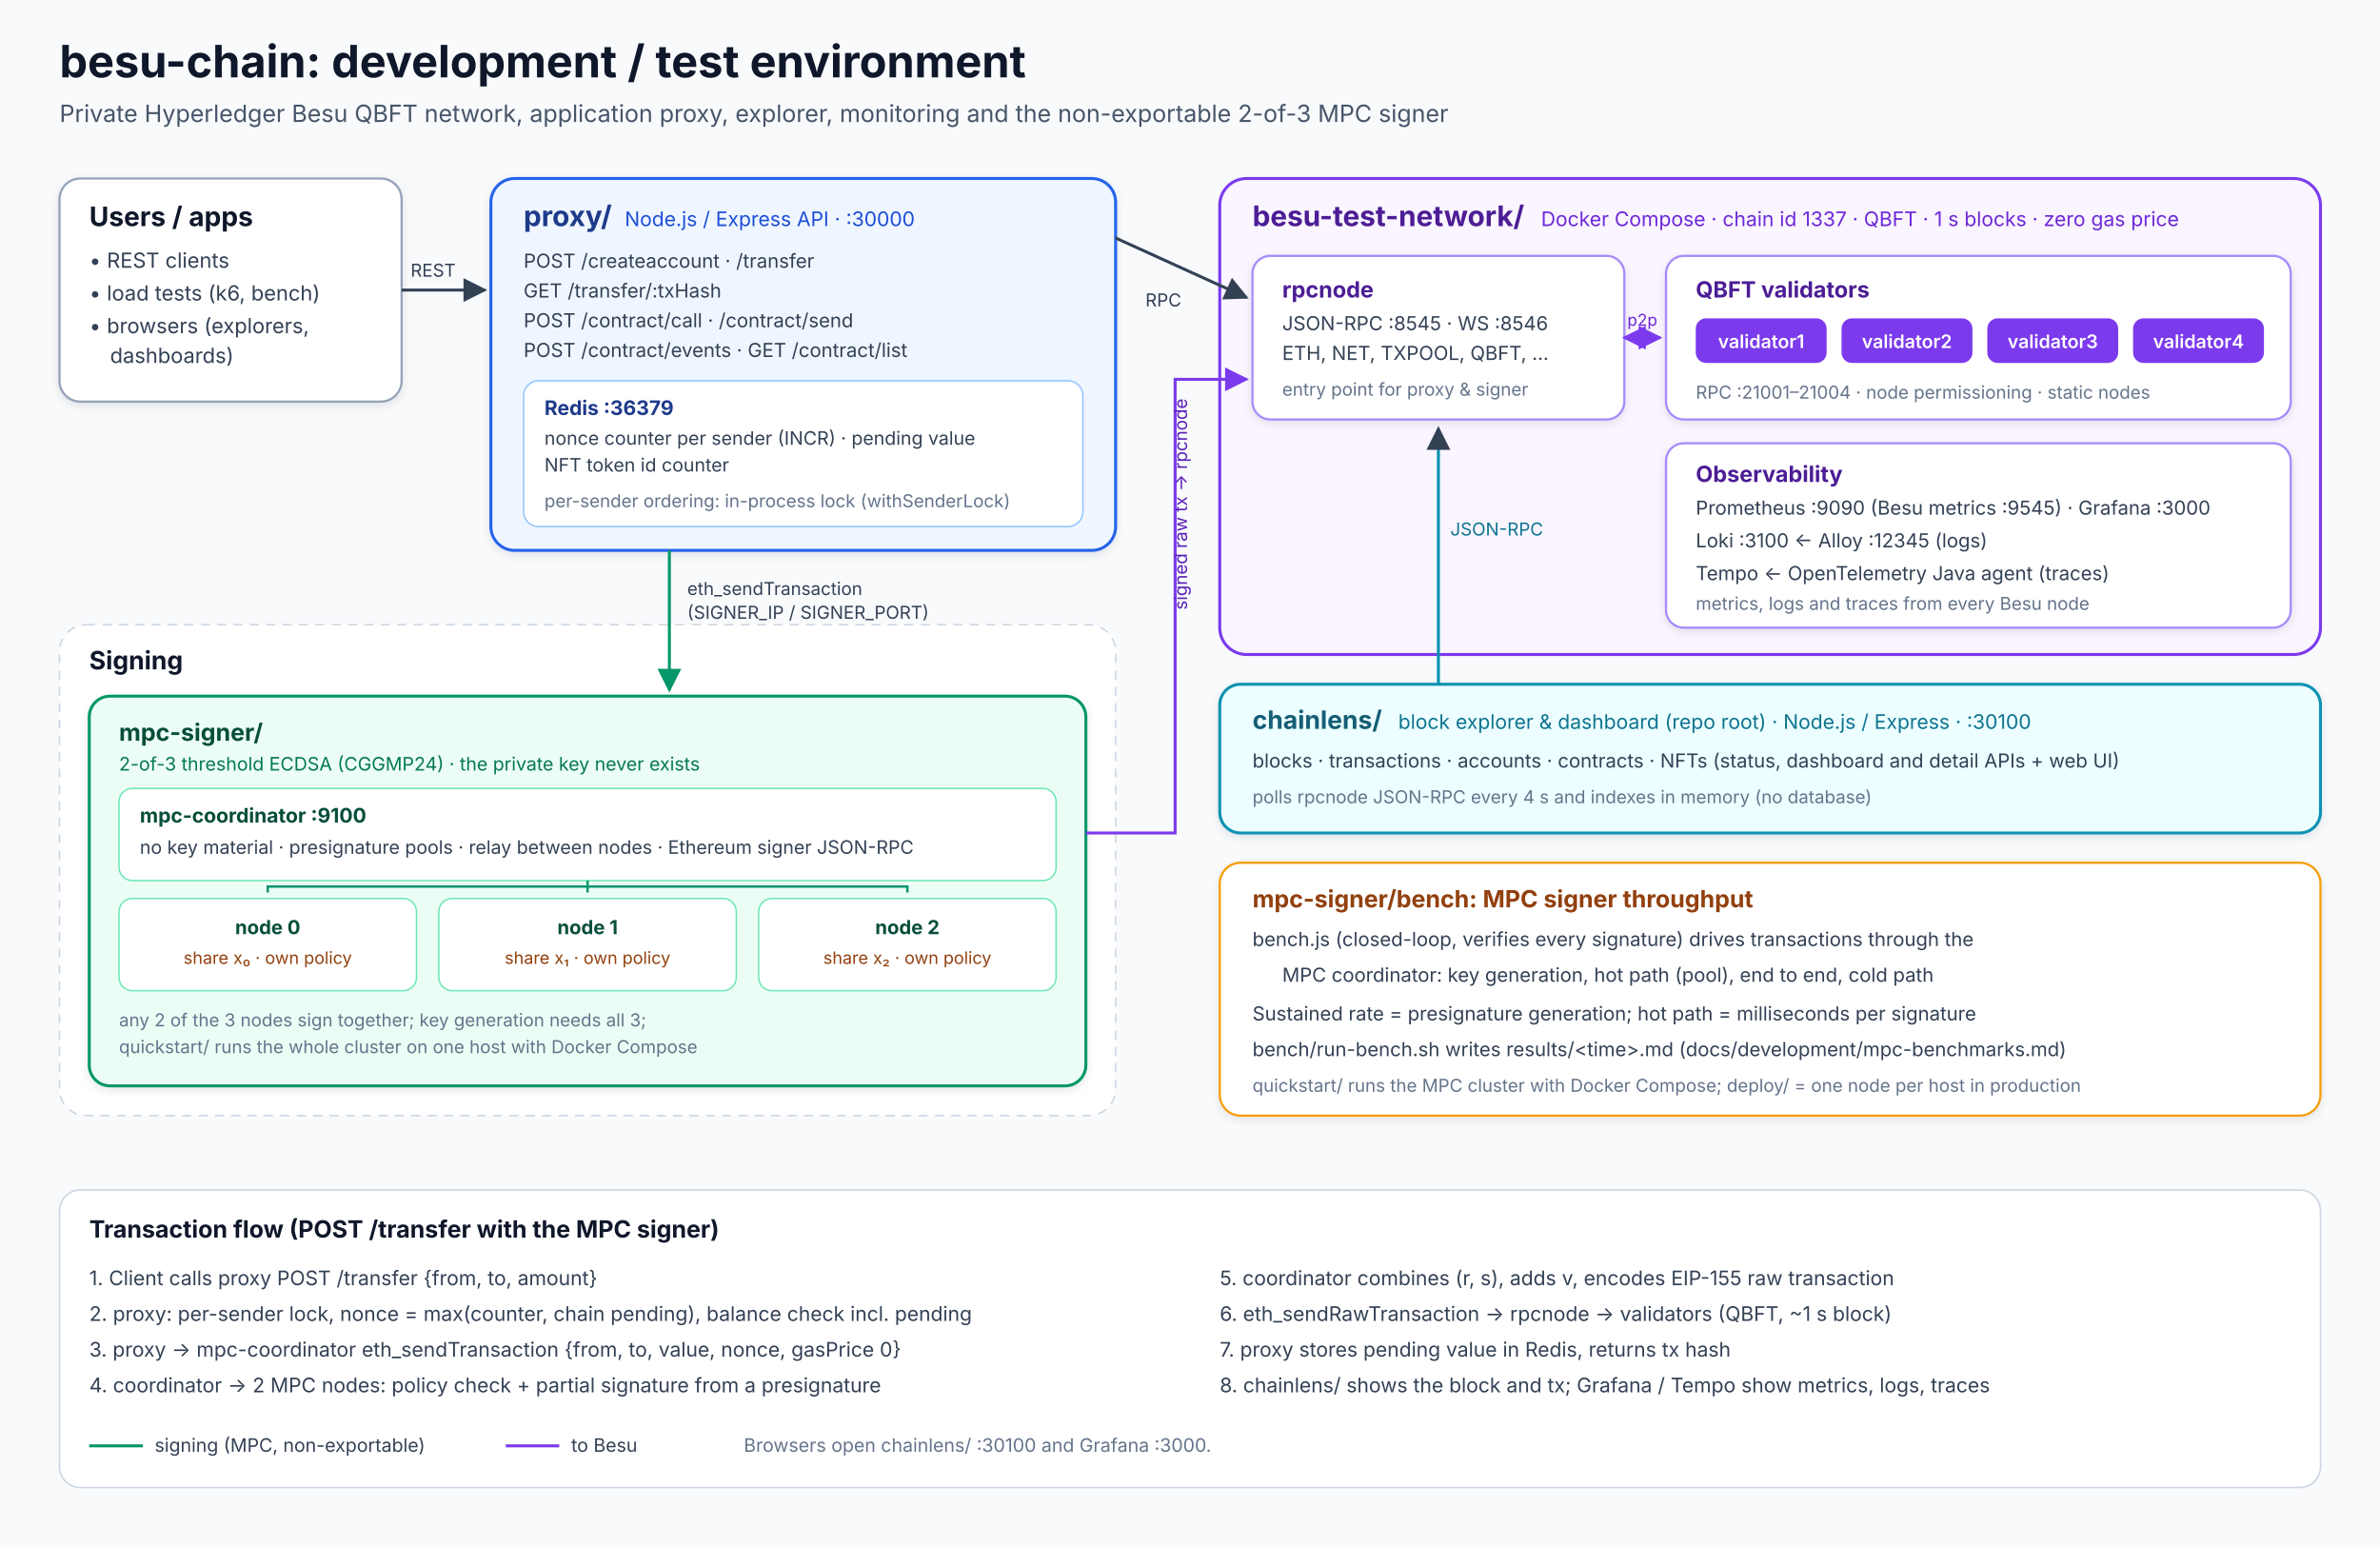
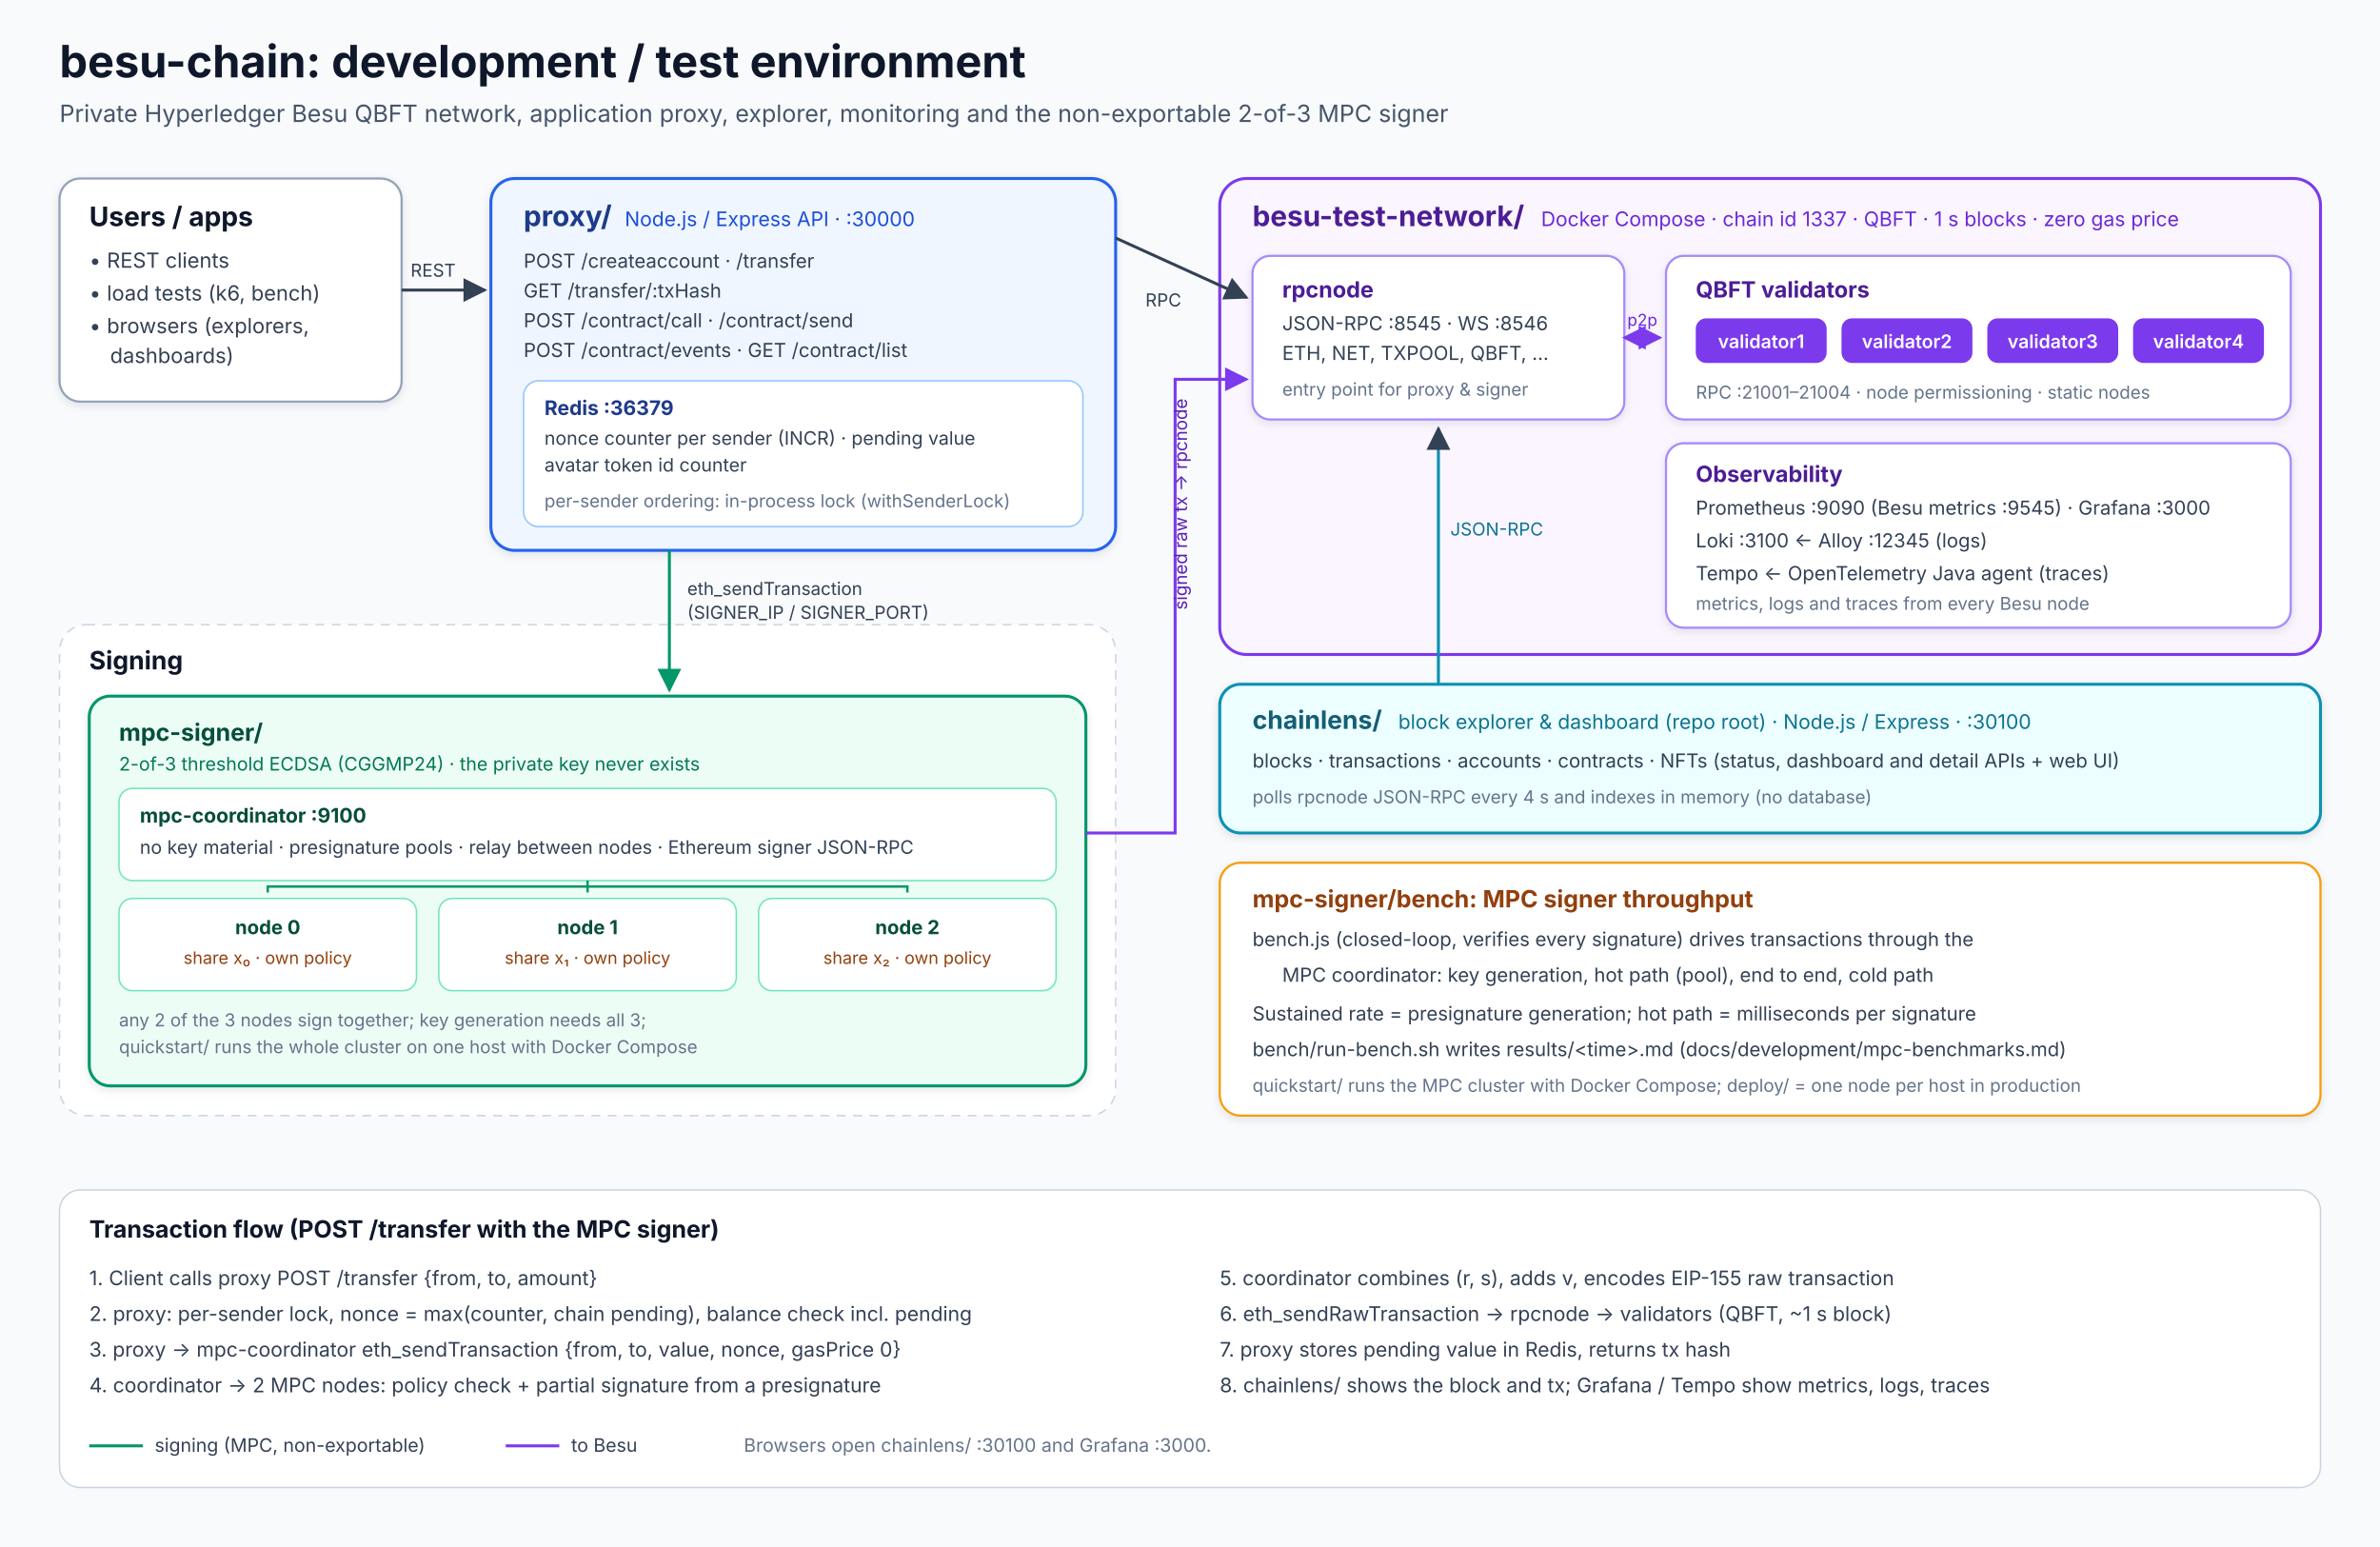
<svg xmlns="http://www.w3.org/2000/svg" width="1600" height="1040" viewBox="0 0 1600 1040" font-family="Inter, 'Segoe UI', Helvetica, Arial, sans-serif">
  <defs>
    <marker id="a" viewBox="0 0 10 10" refX="9" refY="5" markerWidth="8" markerHeight="8" orient="auto-start-reverse">
      <path d="M0,0 L10,5 L0,10 z" fill="#334155" />
    </marker>
    <marker id="aP" viewBox="0 0 10 10" refX="9" refY="5" markerWidth="8" markerHeight="8" orient="auto-start-reverse">
      <path d="M0,0 L10,5 L0,10 z" fill="#7c3aed" />
    </marker>
    <marker id="aG" viewBox="0 0 10 10" refX="9" refY="5" markerWidth="8" markerHeight="8" orient="auto-start-reverse">
      <path d="M0,0 L10,5 L0,10 z" fill="#059669" />
    </marker>
    <marker id="aR" viewBox="0 0 10 10" refX="9" refY="5" markerWidth="8" markerHeight="8" orient="auto-start-reverse">
      <path d="M0,0 L10,5 L0,10 z" fill="#e11d48" />
    </marker>
    <filter id="sh" x="-5%" y="-5%" width="110%" height="115%">
      <feDropShadow dx="0" dy="2" stdDeviation="3" flood-color="#0f172a" flood-opacity="0.10" />
    </filter>
  </defs>
  <rect width="1600" height="1040" fill="#f8fafc" />
  <text x="40" y="52" font-size="30" font-weight="700" fill="#0f172a">besu-chain: development / test environment</text>
  <text x="40" y="82" font-size="16" fill="#475569">Private Hyperledger Besu QBFT network, application proxy, explorer, monitoring and the non-exportable 2-of-3 MPC signer</text>
  <g filter="url(#sh)">
    <rect x="40" y="120" width="230" height="150" rx="14" fill="#ffffff" stroke="#94a3b8" stroke-width="1.5" />
  </g>
  <text x="60" y="152" font-size="18" font-weight="700" fill="#0f172a">Users / apps</text>
  <text x="60" y="180" font-size="14" fill="#334155">• REST clients</text>
  <text x="60" y="202" font-size="14" fill="#334155">• load tests (k6, bench)</text>
  <text x="60" y="224" font-size="14" fill="#334155">• browsers (explorers,</text>
  <text x="74" y="244" font-size="14" fill="#334155">dashboards)</text>
  <g filter="url(#sh)">
    <rect x="330" y="120" width="420" height="250" rx="16" fill="#eff6ff" stroke="#2563eb" stroke-width="2" />
  </g>
  <text x="352" y="152" font-size="19" font-weight="700" fill="#1e3a8a">proxy/</text>
  <text x="420" y="152" font-size="13.5" fill="#1d4ed8">Node.js / Express API · :30000</text>
  <g font-size="13" fill="#334155">
    <text x="352" y="180">POST /createaccount · /transfer</text>
    <text x="352" y="200">GET  /transfer/:txHash</text>
    <text x="352" y="220">POST /contract/call · /contract/send</text>
    <text x="352" y="240">POST /contract/events · GET /contract/list</text>
  </g>
  <rect x="352" y="256" width="376" height="98" rx="10" fill="#ffffff" stroke="#93c5fd" />
  <text x="366" y="279" font-size="13.5" font-weight="700" fill="#1e3a8a">Redis :36379</text>
  <text x="366" y="299" font-size="12.5" fill="#334155">nonce counter per sender (INCR) · pending value</text>
-   <text x="366" y="317" font-size="12.5" fill="#334155">NFT token id counter</text>
+   <text x="366" y="317" font-size="12.5" fill="#334155">avatar token id counter</text>
  <text x="366" y="341" font-size="12" fill="#64748b">per-sender ordering: in-process lock (withSenderLock)</text>
  <line x1="270" y1="195" x2="326" y2="195" stroke="#334155" stroke-width="2" marker-end="url(#a)" />
  <text x="276" y="186" font-size="12" fill="#334155">REST</text>
  <rect x="40" y="420" width="710" height="330" rx="18" fill="#ffffff" stroke="#cbd5e1" stroke-dasharray="6 5" />
  <text x="60" y="450" font-size="17" font-weight="700" fill="#0f172a">Signing</text>
  <g filter="url(#sh)">
    <rect x="60" y="468" width="670" height="262" rx="14" fill="#ecfdf5" stroke="#059669" stroke-width="2" />
  </g>
  <text x="80" y="498" font-size="16" font-weight="700" fill="#064e3b">mpc-signer/</text>
  <text x="80" y="518" font-size="12.5" fill="#047857">2-of-3 threshold ECDSA (CGGMP24) · the private key never exists</text>
  <rect x="80" y="530" width="630" height="62" rx="9" fill="#ffffff" stroke="#6ee7b7" />
  <text x="94" y="553" font-size="13.5" font-weight="700" fill="#064e3b">mpc-coordinator :9100</text>
  <text x="94" y="574" font-size="12.5" fill="#334155">no key material · presignature pools · relay between nodes · Ethereum signer JSON-RPC</text>
  <g>
    <rect x="80" y="604" width="200" height="62" rx="9" fill="#ffffff" stroke="#6ee7b7" />
    <text x="180" y="628" font-size="13" font-weight="700" fill="#064e3b" text-anchor="middle">node 0</text>
    <text x="180" y="648" font-size="11.5" fill="#92400e" text-anchor="middle">share x₀ · own policy</text>
    <rect x="295" y="604" width="200" height="62" rx="9" fill="#ffffff" stroke="#6ee7b7" />
    <text x="395" y="628" font-size="13" font-weight="700" fill="#064e3b" text-anchor="middle">node 1</text>
    <text x="395" y="648" font-size="11.5" fill="#92400e" text-anchor="middle">share x₁ · own policy</text>
    <rect x="510" y="604" width="200" height="62" rx="9" fill="#ffffff" stroke="#6ee7b7" />
    <text x="610" y="628" font-size="13" font-weight="700" fill="#064e3b" text-anchor="middle">node 2</text>
    <text x="610" y="648" font-size="11.5" fill="#92400e" text-anchor="middle">share x₂ · own policy</text>
  </g>
  <g stroke="#059669" stroke-width="1.6" fill="none">
    <path d="M395 592 L395 600" />
    <path d="M180 600 L180 596 L610 596 L610 600" />
  </g>
  <text x="80" y="690" font-size="12" fill="#64748b">any 2 of the 3 nodes sign together; key generation needs all 3;</text>
  <text x="80" y="708" font-size="12" fill="#64748b">quickstart/ runs the whole cluster on one host with Docker Compose</text>
  <path d="M 450 370 L 450 464" stroke="#059669" stroke-width="2" fill="none" marker-end="url(#aG)" />
  <text x="462" y="400" font-size="12" fill="#334155">eth_sendTransaction</text>
  <text x="462" y="416" font-size="12" fill="#334155">(SIGNER_IP / SIGNER_PORT)</text>
  <rect x="820" y="120" width="740" height="320" rx="18" fill="#faf5ff" stroke="#7c3aed" stroke-width="2" />
  <text x="842" y="152" font-size="19" font-weight="700" fill="#4c1d95">besu-test-network/</text>
  <text x="1036" y="152" font-size="13.5" fill="#6d28d9">Docker Compose · chain id 1337 · QBFT · 1 s blocks · zero gas price</text>
  <g filter="url(#sh)">
    <rect x="842" y="172" width="250" height="110" rx="12" fill="#ffffff" stroke="#a78bfa" stroke-width="1.5" />
  </g>
  <text x="862" y="200" font-size="15" font-weight="700" fill="#4c1d95">rpcnode</text>
  <text x="862" y="222" font-size="13" fill="#334155">JSON-RPC :8545 · WS :8546</text>
  <text x="862" y="242" font-size="13" fill="#334155">ETH, NET, TXPOOL, QBFT, …</text>
  <text x="862" y="266" font-size="12" fill="#64748b">entry point for proxy &amp; signer</text>
  <g filter="url(#sh)">
    <rect x="1120" y="172" width="420" height="110" rx="12" fill="#ffffff" stroke="#a78bfa" stroke-width="1.5" />
  </g>
  <text x="1140" y="200" font-size="15" font-weight="700" fill="#4c1d95">QBFT validators</text>
  <g font-size="12.5" font-weight="600" fill="#ffffff">
    <rect x="1140" y="214" width="88" height="30" rx="7" fill="#7c3aed" />
    <text x="1184" y="234" text-anchor="middle">validator1</text>
    <rect x="1238" y="214" width="88" height="30" rx="7" fill="#7c3aed" />
    <text x="1282" y="234" text-anchor="middle">validator2</text>
    <rect x="1336" y="214" width="88" height="30" rx="7" fill="#7c3aed" />
    <text x="1380" y="234" text-anchor="middle">validator3</text>
    <rect x="1434" y="214" width="88" height="30" rx="7" fill="#7c3aed" />
    <text x="1478" y="234" text-anchor="middle">validator4</text>
  </g>
  <text x="1140" y="268" font-size="12" fill="#64748b">RPC :21001–21004 · node permissioning · static nodes</text>
  <line x1="1092" y1="227" x2="1116" y2="227" stroke="#7c3aed" stroke-width="2" marker-end="url(#aP)" marker-start="url(#aP)" />
  <text x="1094" y="219" font-size="11" fill="#6d28d9">p2p</text>
  <g filter="url(#sh)">
    <rect x="1120" y="298" width="420" height="124" rx="12" fill="#ffffff" stroke="#a78bfa" stroke-width="1.5" />
  </g>
  <text x="1140" y="324" font-size="15" font-weight="700" fill="#4c1d95">Observability</text>
  <text x="1140" y="346" font-size="13" fill="#334155">Prometheus :9090 (Besu metrics :9545) · Grafana :3000</text>
  <text x="1140" y="368" font-size="13" fill="#334155">Loki :3100 ← Alloy :12345 (logs)</text>
  <text x="1140" y="390" font-size="13" fill="#334155">Tempo ← OpenTelemetry Java agent (traces)</text>
  <text x="1140" y="410" font-size="12" fill="#64748b">metrics, logs and traces from every Besu node</text>
  <g filter="url(#sh)">
    <rect x="820" y="460" width="740" height="100" rx="14" fill="#ecfeff" stroke="#0891b2" stroke-width="2" />
  </g>
  <text x="842" y="490" font-size="17" font-weight="700" fill="#155e75">chainlens/</text>
  <text x="940" y="490" font-size="13.5" fill="#0e7490">block explorer &amp; dashboard (repo root) · Node.js / Express · :30100</text>
  <text x="842" y="516" font-size="13" fill="#334155">blocks · transactions · accounts · contracts · NFTs (status, dashboard and detail APIs + web UI)</text>
  <text x="842" y="540" font-size="12" fill="#64748b">polls rpcnode JSON-RPC every 4 s and indexes in memory (no database)</text>
  <line x1="967" y1="460" x2="967" y2="288" stroke="#0891b2" stroke-width="2" marker-end="url(#a)" />
  <text x="975" y="360" font-size="12" fill="#0e7490">JSON-RPC</text>
  <path d="M 750 160 L 838 200" stroke="#334155" stroke-width="2" fill="none" marker-end="url(#a)" />
  <text x="770" y="206" font-size="12" fill="#334155">RPC</text>
  <path d="M 380 560 L 395 560" stroke="none" />
  <path d="M 730 560 L 790 560 L 790 255 L 838 255" stroke="#7c3aed" stroke-width="2" fill="none" marker-end="url(#aP)" />
  <text x="798" y="410" font-size="12" fill="#5b21b6" transform="rotate(-90 798 410)">signed raw tx → rpcnode</text>
  <g filter="url(#sh)">
    <rect x="820" y="580" width="740" height="170" rx="14" fill="#ffffff" stroke="#f59e0b" stroke-width="1.5" />
  </g>
  <text x="842" y="610" font-size="16" font-weight="700" fill="#92400e">mpc-signer/bench: MPC signer throughput</text>
  <text x="842" y="636" font-size="13" fill="#334155">bench.js (closed-loop, verifies every signature) drives transactions through the</text>
  <text x="862" y="660" font-size="13" fill="#334155">MPC coordinator: key generation, hot path (pool), end to end, cold path</text>
  <text x="842" y="686" font-size="13" fill="#334155">Sustained rate = presignature generation; hot path = milliseconds per signature</text>
  <text x="842" y="710" font-size="13" fill="#334155">bench/run-bench.sh writes results/&lt;time&gt;.md (docs/development/mpc-benchmarks.md)</text>
  <text x="842" y="734" font-size="12" fill="#64748b">quickstart/ runs the MPC cluster with Docker Compose; deploy/ = one node per host in production</text>
  <g transform="translate(40,800)">
    <rect width="1520" height="200" rx="14" fill="#ffffff" stroke="#cbd5e1" />
    <text x="20" y="32" font-size="16" font-weight="700" fill="#0f172a">Transaction flow (POST /transfer with the MPC signer)</text>
    <g font-size="13.5" fill="#334155">
      <text x="20" y="64">1. Client calls proxy POST /transfer {from, to, amount}</text>
      <text x="20" y="88">2. proxy: per-sender lock, nonce = max(counter, chain pending), balance check incl. pending</text>
      <text x="20" y="112">3. proxy → mpc-coordinator eth_sendTransaction {from, to, value, nonce, gasPrice 0}</text>
      <text x="20" y="136">4. coordinator → 2 MPC nodes: policy check + partial signature from a presignature</text>
      <text x="780" y="64">5. coordinator combines (r, s), adds v, encodes EIP-155 raw transaction</text>
      <text x="780" y="88">6. eth_sendRawTransaction → rpcnode → validators (QBFT, ~1 s block)</text>
      <text x="780" y="112">7. proxy stores pending value in Redis, returns tx hash</text>
      <text x="780" y="136">8. chainlens/ shows the block and tx; Grafana / Tempo show metrics, logs, traces</text>
    </g>
    <g font-size="12.5">
      <line x1="20" y1="172" x2="56" y2="172" stroke="#059669" stroke-width="2" />
      <text x="64" y="176" fill="#334155">signing (MPC, non-exportable)</text>
      <line x1="300" y1="172" x2="336" y2="172" stroke="#7c3aed" stroke-width="2" />
      <text x="344" y="176" fill="#334155">to Besu</text>
      <text x="460" y="176" fill="#64748b">Browsers open chainlens/ :30100 and Grafana :3000.</text>
    </g>
  </g>
</svg>
